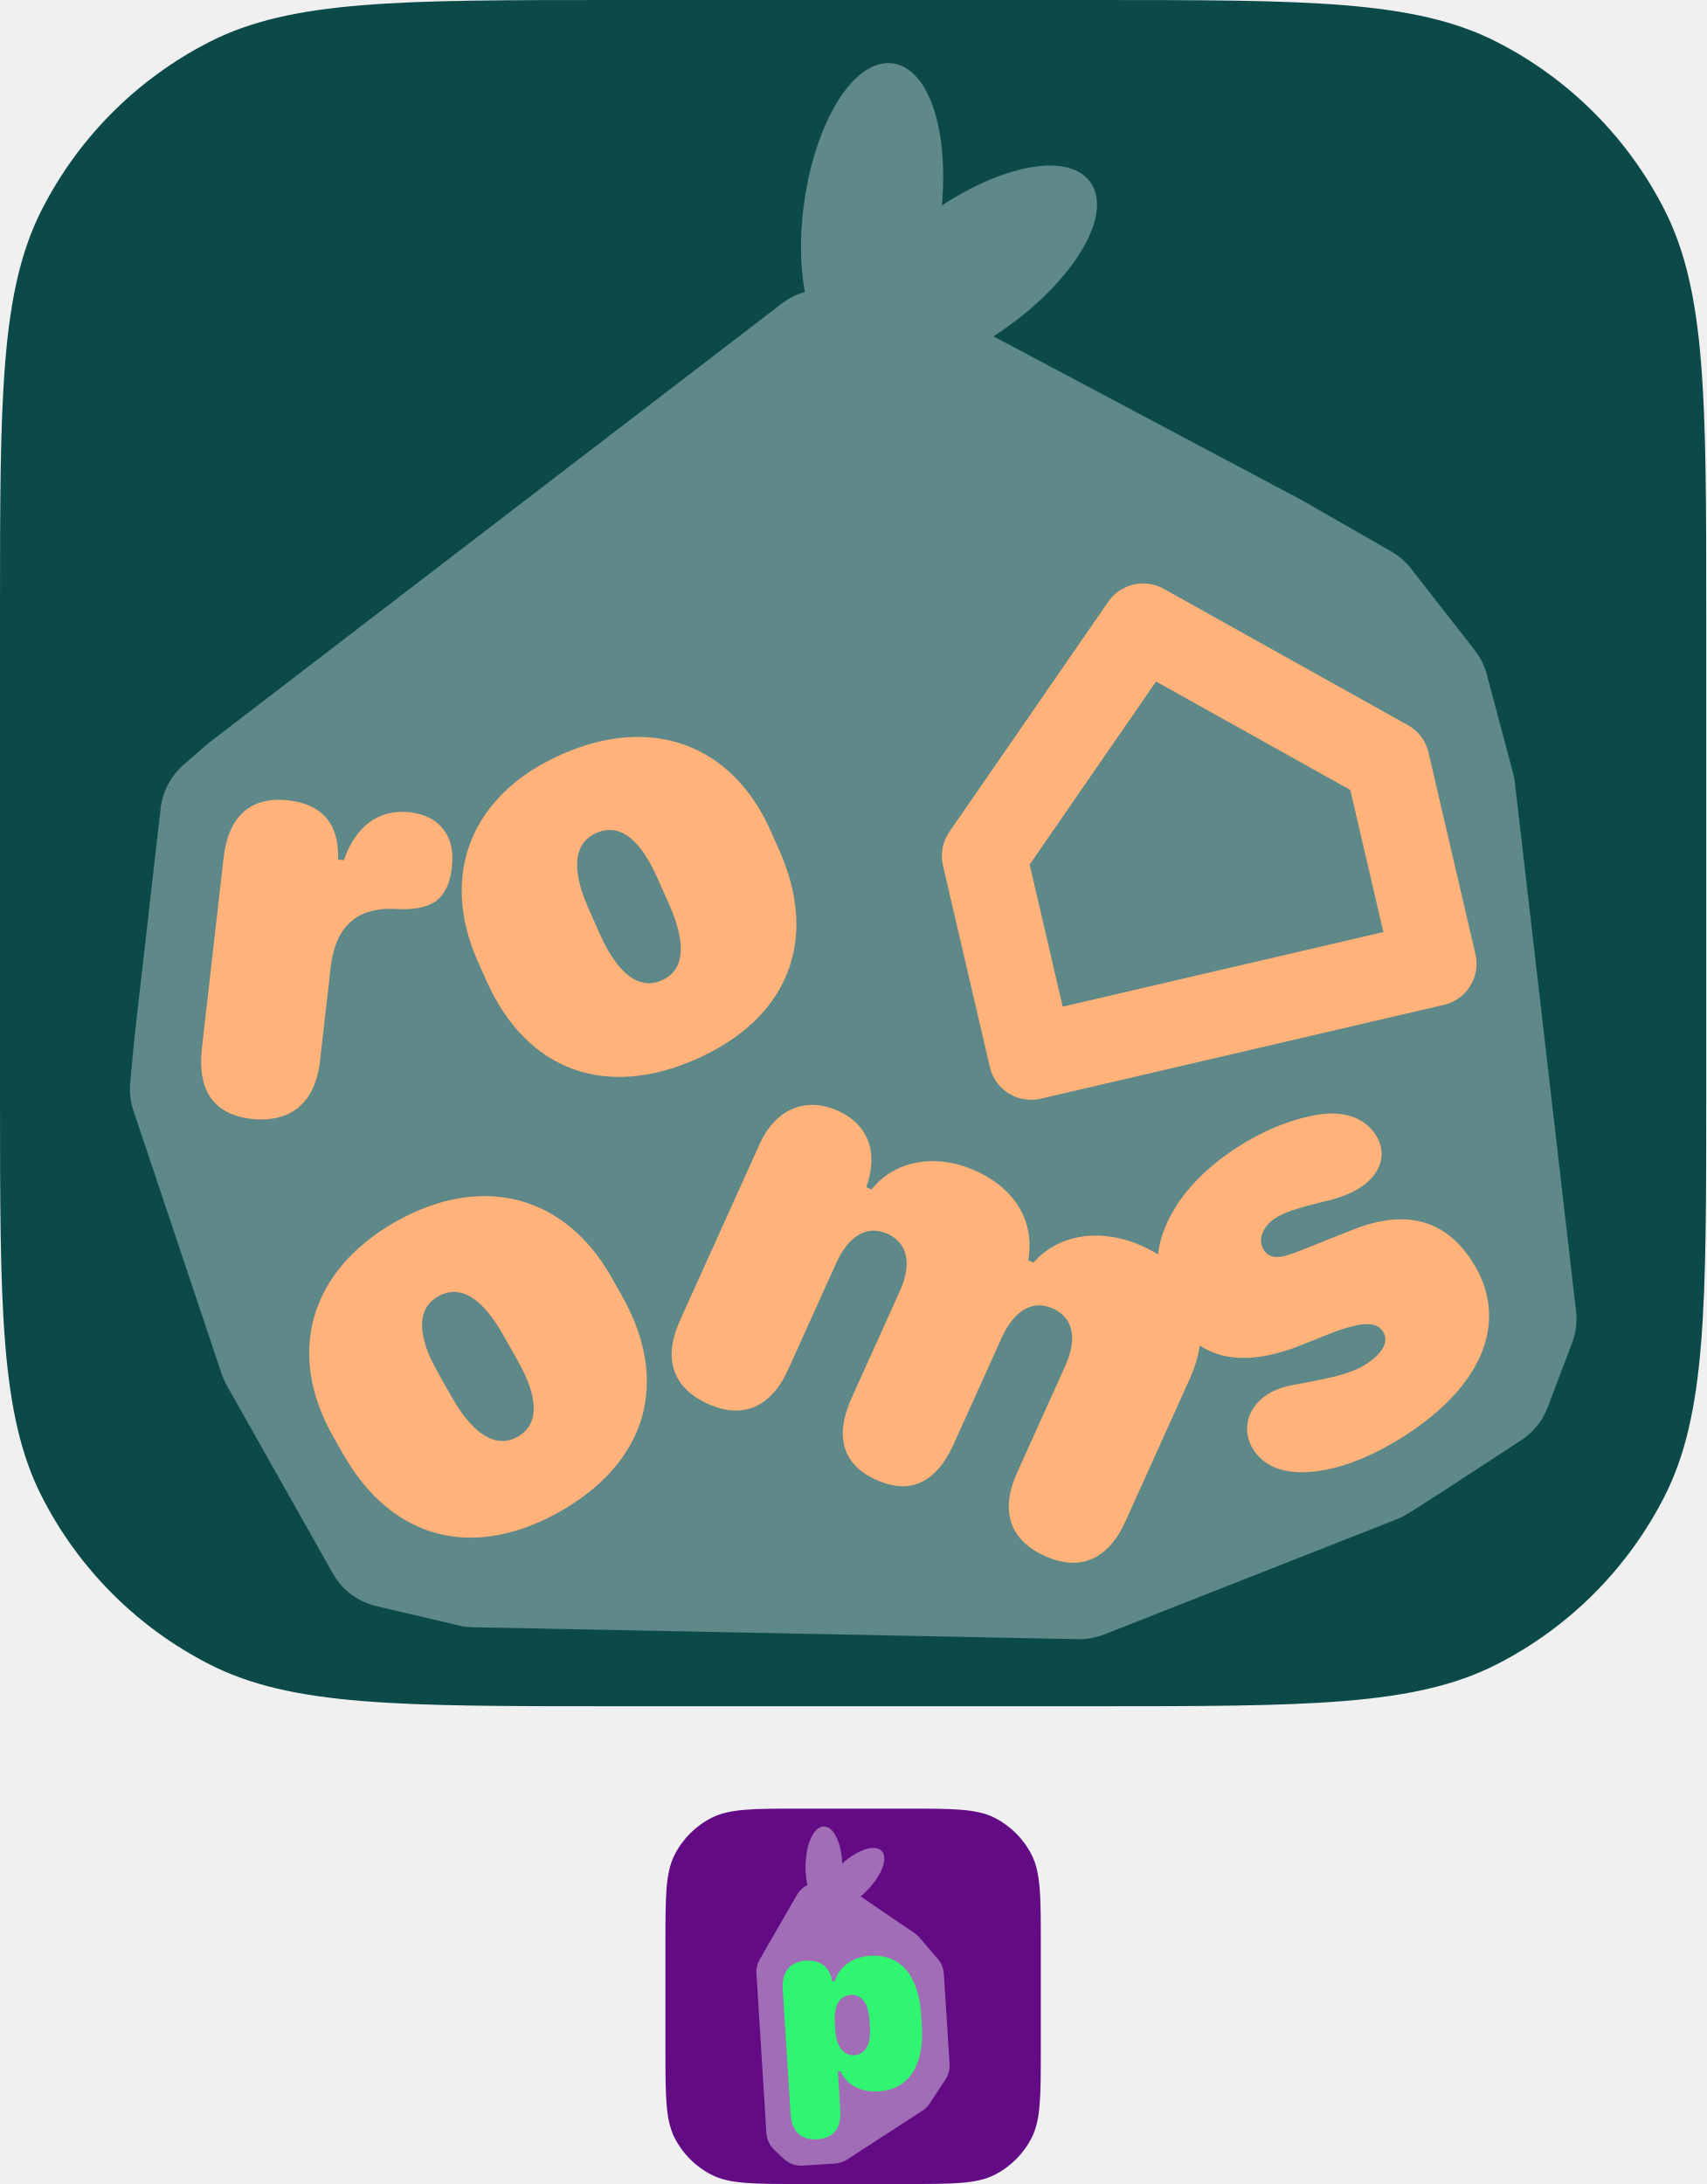
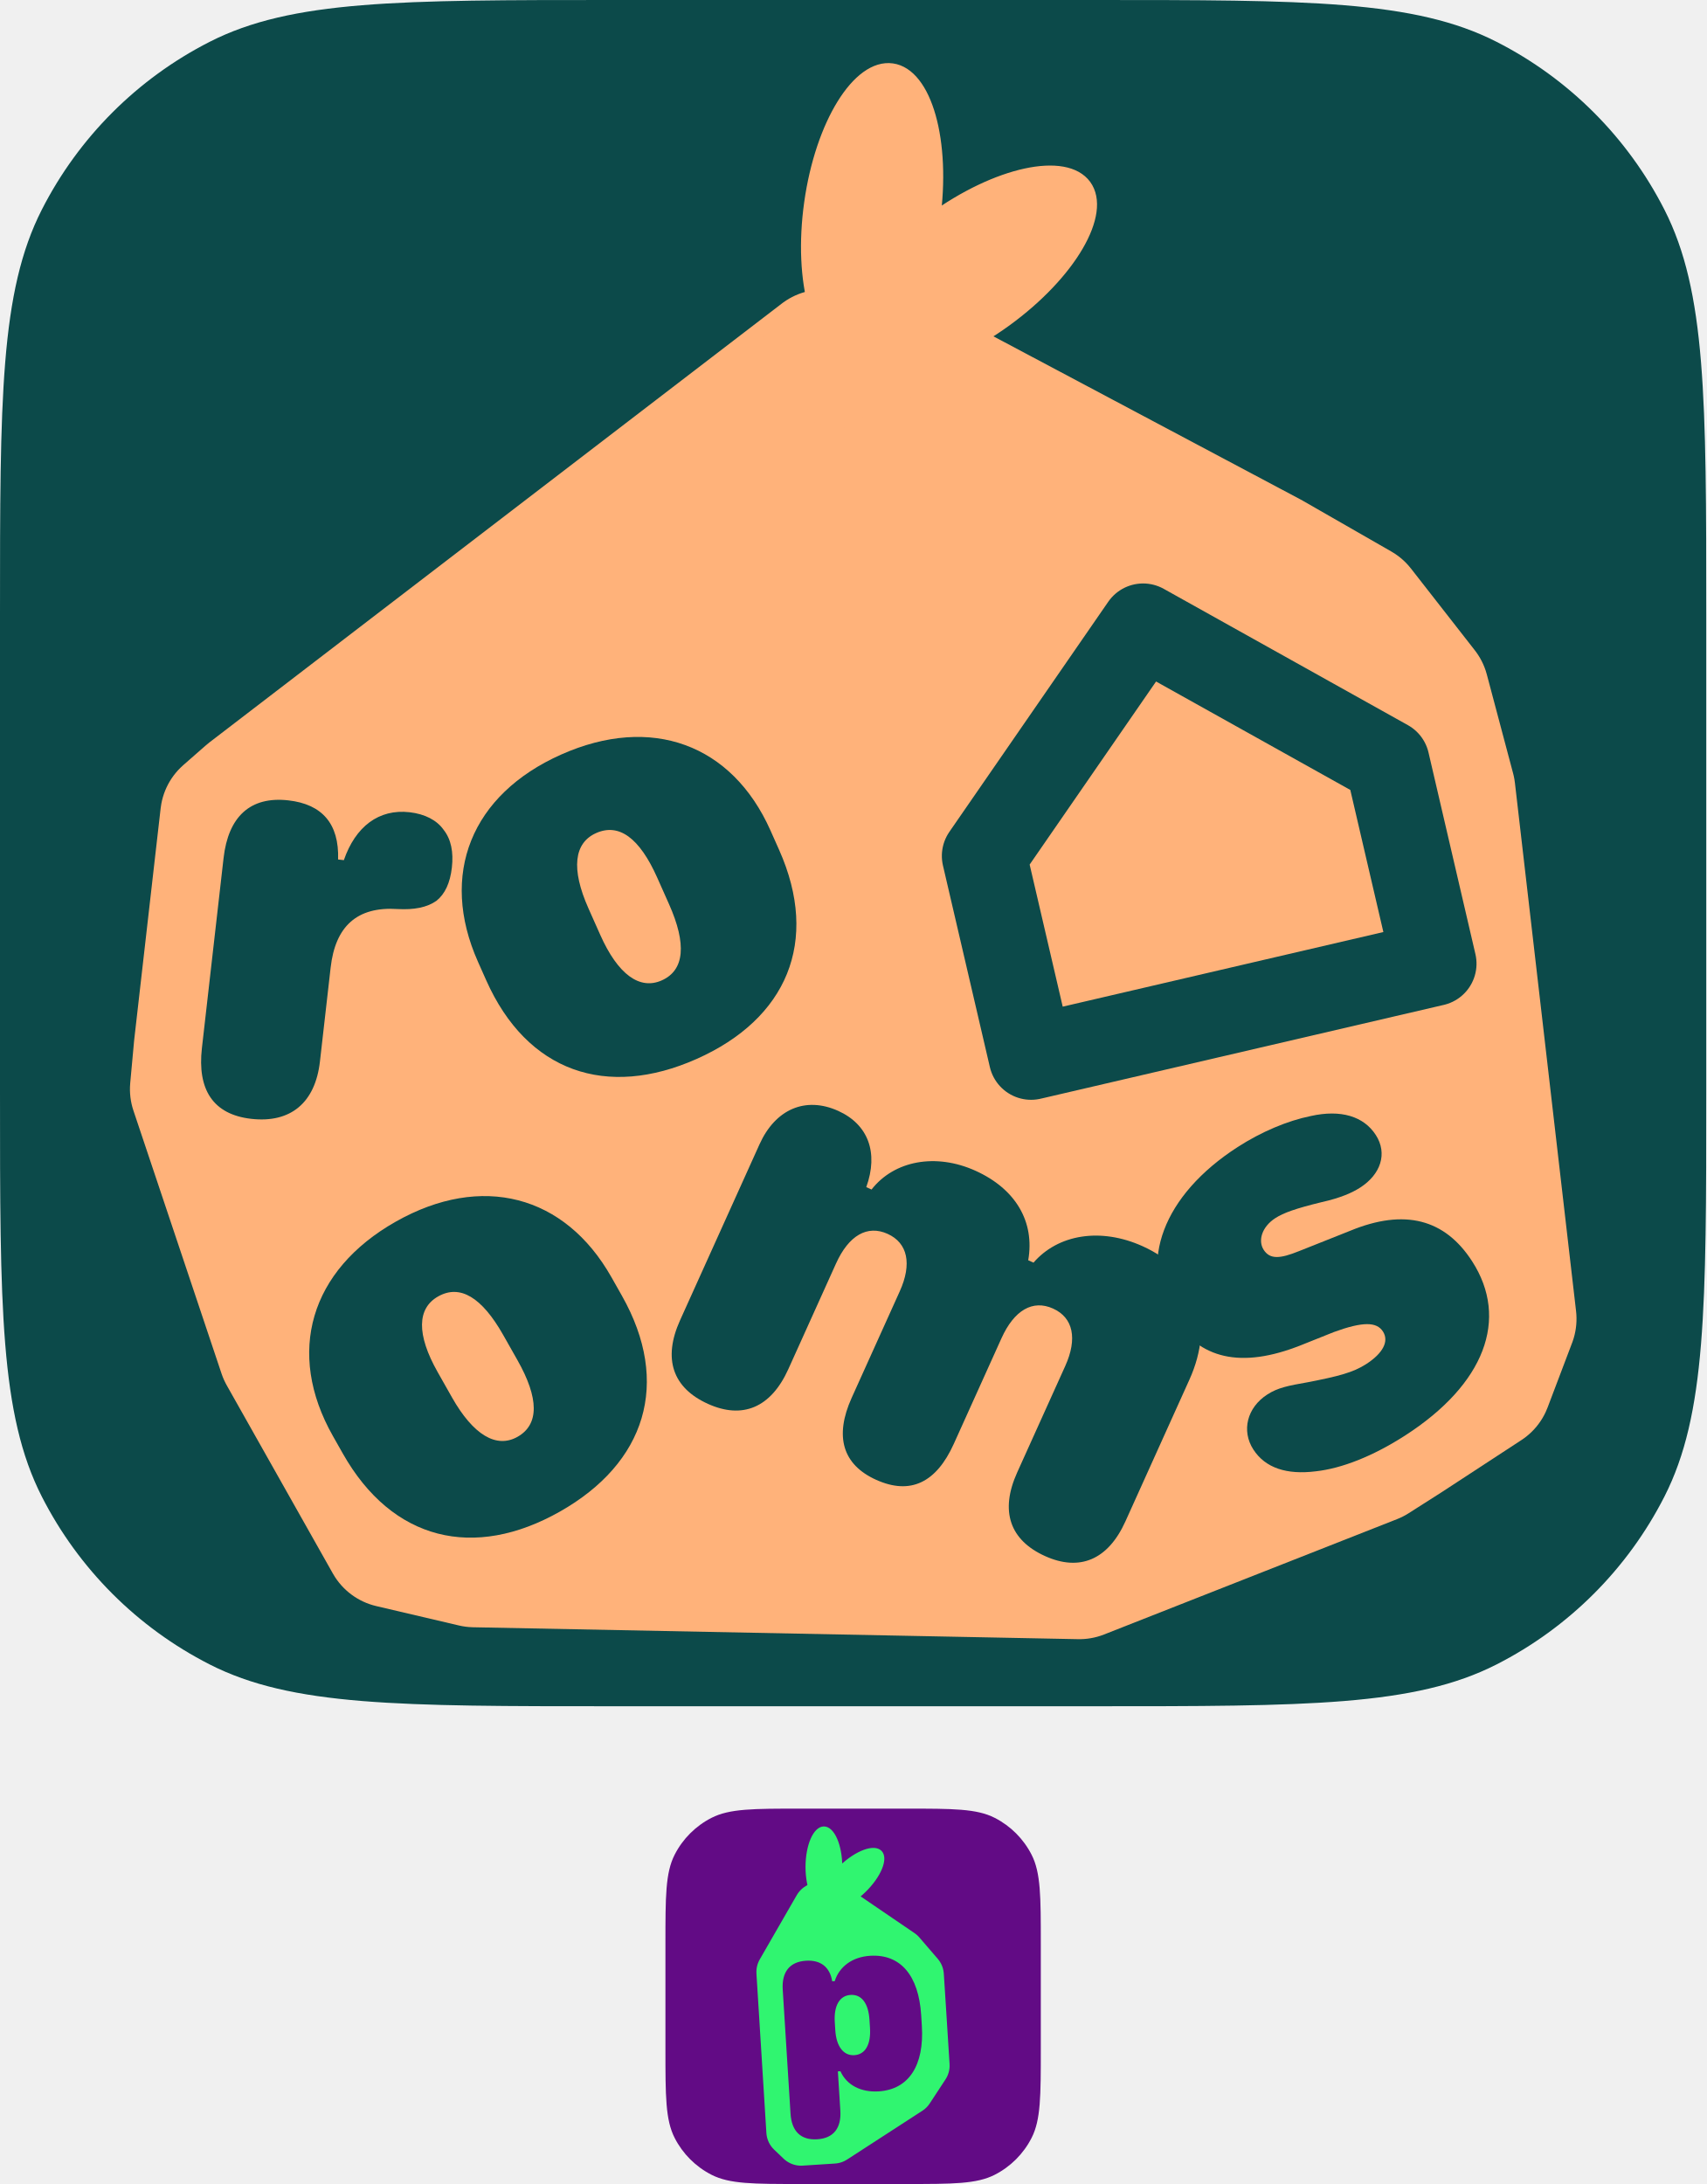
<svg xmlns="http://www.w3.org/2000/svg" viewBox="0 0 200 256" width="200" height="256">
  <path d="M327.68 0c64.518 0 96.777 0 121.42 12.556a115.2 115.2 0 0 1 50.344 50.344c12.556 24.643 12.556 56.902 12.556 121.42L512 327.68c0 64.518 0 96.777 -12.556 121.42a115.2 115.2 0 0 1 -50.344 50.344c-24.643 12.556 -56.902 12.556 -121.42 12.556L184.32 512c-64.518 0 -96.777 0 -121.42 -12.556a115.2 115.2 0 0 1 -50.344 -50.344c-12.556 -24.643 -12.556 -56.902 -12.556 -121.42L0 184.32c0 -64.518 0 -96.777 12.556 -121.42a115.2 115.2 0 0 1 50.344 -50.344c24.643 -12.556 56.902 -12.556 121.42 -12.556Z" transform="scale(0.390625)" fill="#0C4A4A" />
  <g transform="translate(-11.6 -25.6) scale(1.132) rotate(-4 100 110)">
-     <g opacity="0.34" fill="#FFFFFF" stroke="#FFFFFF">
+     <g opacity="1" fill="#FFB27A" stroke="#FFB27A">
      <path d="M29.1 130.5 L29.8 126.2 L33.4 106.8 L34.2 102.5 L36.7 100.6 L99.0 59.4 L105.0 59.4 L143.6 83.5 L152.4 89.4 L158.4 98.3 L160.4 108.7 L162.9 163.7 L159.9 170.2 L151.3 175.0 L147.8 176.9 L116.7 186.7 L54.3 181.1 L45.9 178.5 L36.3 158.3 Z" stroke-width="14" stroke-linejoin="round" />
      <ellipse cx="102.0" cy="44.4" rx="6.6" ry="15.0" transform="rotate(12 102.0 59.4)" />
      <ellipse cx="102.0" cy="44.4" rx="6.6" ry="15.0" transform="rotate(58 102.0 59.4)" />
      <ellipse cx="102.0" cy="59.4" rx="9.0" ry="7.0" />
    </g>
-     <path d="M-22 0 L-22 22 L22 22 L22 0 L0 -20 Z" transform="translate(133.2 108.7) rotate(-9.1) scale(0.974)" fill="none" stroke="#FFB27A" stroke-width="9.0" stroke-linejoin="round" stroke-linecap="round" />
-     <g fill="#FFB27A">
+     <path d="M-22 0 L-22 22 L22 22 L22 0 L0 -20 Z" transform="translate(133.2 108.7) rotate(-9.1) scale(0.974)" fill="none" stroke="#0C4A4A" stroke-width="9.0" stroke-linejoin="round" stroke-linecap="round" />
+     <g fill="#0C4A4A">
      <path d="M0 -17.6C-10.2 -17.6 -16.6 -11.4 -16.6 -1.5V0.6C-16.6 11 -10.2 16.9 0 16.9C10.2 16.9 16.6 11 16.6 0.6V-1.6C16.6 -11.4 10.2 -17.6 0 -17.6ZM0 -8.7C2.6 -8.7 3.9 -6.4 3.9 -1.9V1.1C3.9 5.6 2.6 8 0 8C-2.5 8 -3.9 5.6 -3.9 1.1V-1.9C-3.9 -6.4 -2.5 -8.7 0 -8.7Z" transform="translate(56.2 161.5) rotate(-25.5)" />
      <path d="M25.3 9.6V-6.5C25.3 -13 21.4 -17.1 15.2 -17.1C10.4 -17.1 6.7 -14.6 5.6 -10.9H5C4 -14.8 0.8 -17.1 -3.8 -17.1C-8.3 -17.1 -11.9 -14.6 -12.8 -10.9H-13.4C-13.7 -14.7 -15.9 -16.9 -19.3 -16.9C-23 -16.9 -25.3 -14.4 -25.3 -10.4V9.6C-25.3 14 -23.1 16.3 -19.1 16.3C-15.2 16.3 -13 14 -13 9.6V-2.4C-13 -5.6 -11.7 -7.4 -9.4 -7.4C-7.1 -7.4 -5.8 -5.6 -5.8 -2.5V9.6C-5.8 14 -3.8 16.3 0 16.3C3.9 16.3 5.8 14 5.8 9.6V-2.4C5.8 -5.6 7.1 -7.4 9.4 -7.4C11.7 -7.4 13 -5.6 13 -2.5V9.6C13 14 15.2 16.3 19.2 16.3C23.1 16.3 25.3 14 25.3 9.6Z" transform="translate(104.1 161.4) rotate(28.3)" />
      <path d="M-14.8 9.6C-14.8 11.9 -13.3 13.7 -10.6 15C-8.2 16.2 -4.8 16.9 -0.8 16.9C9 16.9 14.8 12.6 14.8 5.5C14.8 0.3 11.9 -2.9 5.9 -4L0.3 -5.1C-1.8 -5.5 -2.7 -6 -2.7 -7.2C-2.7 -8.3 -1.6 -9.3 0.1 -9.3C1.1 -9.3 2.4 -9 5 -8.1C6.9 -7.4 8.2 -7.2 9.2 -7.2C11.7 -7.2 13.5 -8.6 13.5 -10.9C13.5 -13.2 11.9 -15.1 8.9 -16.2C6.6 -17.1 3.7 -17.6 0.8 -17.6C-8.4 -17.6 -14.4 -13.1 -14.4 -6.4C-14.4 -1.3 -11.4 1.9 -4.8 3.2L-1.2 3.9C1.9 4.6 3.1 5.4 3.1 6.6C3.1 7.8 1.9 8.5 -0.2 8.5C-1.8 8.5 -3.3 8 -6.3 6.8C-8.2 6 -9.2 5.6 -10.5 5.6C-13 5.6 -14.8 7.3 -14.8 9.6Z" transform="translate(143.9 159.8) rotate(-28.8)" />
      <path d="M0.5 9.6V-0.2C0.5 -4.5 2.5 -6.8 6.7 -7C8.4 -7.1 9.7 -7.5 10.6 -8.3C11.4 -9.1 11.8 -10.3 11.8 -11.9C11.8 -13.5 11.4 -14.8 10.5 -15.7C9.7 -16.6 8.4 -17.1 6.8 -17.1C3.6 -17.1 1.4 -15 0.6 -11.4H0C-0.3 -15.1 -2.3 -16.9 -5.8 -16.9C-9.8 -16.9 -11.8 -14.5 -11.8 -10.2V9.6C-11.8 13.9 -9.9 16.3 -5.9 16.3C-1.8 16.3 0.5 13.9 0.5 9.6Z" transform="translate(43.2 119.0) rotate(10.5)" />
      <path d="M0 -17.6C-10.2 -17.6 -16.6 -11.4 -16.6 -1.5V0.6C-16.6 11 -10.2 16.9 0 16.9C10.2 16.9 16.6 11 16.6 0.6V-1.6C16.6 -11.4 10.2 -17.6 0 -17.6ZM0 -8.7C2.6 -8.7 3.9 -6.4 3.9 -1.9V1.1C3.9 5.6 2.6 8 0 8C-2.5 8 -3.9 5.6 -3.9 1.1V-1.9C-3.9 -6.4 -2.5 -8.7 0 -8.7Z" transform="translate(75.1 115.1) rotate(-20.0)" />
    </g>
  </g>
  <svg x="78.0" y="212" width="44" height="44" viewBox="0 0 200 200">
    <path d="M327.68 0c64.518 0 96.777 0 121.42 12.556a115.2 115.2 0 0 1 50.344 50.344c12.556 24.643 12.556 56.902 12.556 121.42L512 327.68c0 64.518 0 96.777 -12.556 121.42a115.2 115.2 0 0 1 -50.344 50.344c-24.643 12.556 -56.902 12.556 -121.42 12.556L184.32 512c-64.518 0 -96.777 0 -121.42 -12.556a115.2 115.2 0 0 1 -50.344 -50.344c-12.556 -24.643 -12.556 -56.902 -12.556 -121.42L0 184.32c0 -64.518 0 -96.777 12.556 -121.42a115.2 115.2 0 0 1 50.344 -50.344c24.643 -12.556 56.902 -12.556 121.42 -12.556Z" transform="scale(0.390625)" fill="#620B85" />
    <g transform="translate(2.2 1.2) scale(0.960) rotate(-12 100 110)">
-       <g opacity="0.4" fill="#FFFFFF" stroke="#FFFFFF">
+       <g opacity="1" fill="#30F570" stroke="#30F570">
        <path d="M54.3 169.7 L67.3 82.0 L94.8 51.4 L100.8 51.4 L133.8 85.9 L141.3 99.6 L138.1 121.5 L134.0 149.3 L122.7 160.5 L76.2 178.3 L67.3 177.0 L58.4 175.7 Z" stroke-width="28" stroke-linejoin="round" />
        <ellipse cx="97.8" cy="29.4" rx="9.7" ry="22.0" transform="rotate(12 97.8 51.4)" />
        <ellipse cx="97.8" cy="29.4" rx="9.7" ry="22.0" transform="rotate(58 97.8 51.4)" />
        <ellipse cx="97.8" cy="51.4" rx="16.0" ry="14.0" />
      </g>
-       <path d="M-10.2 46V24.2H-8.8C-5.8 32.1 1.8 36.7 11.7 36.7C28.4 36.7 37.9 24 37.9 1.9V-4.1C37.9 -26.2 28.5 -38.7 11.7 -38.7C1.7 -38.7 -5.8 -33.7 -8.8 -25.9H-10.2C-11 -33.9 -15.9 -38.2 -24 -38.2C-33.1 -38.2 -37.9 -32.8 -37.9 -23V46C-37.9 55.8 -33.1 61.1 -24 61.1C-15 61.1 -10.2 55.8 -10.2 46ZM-10.2 1.3V-3.2C-10.2 -12.5 -6.5 -17.7 -0.5 -17.7C5.6 -17.7 9.1 -12.5 9.1 -3.2V1.3C9.1 10.4 5.6 15.8 -0.5 15.8C-6.5 15.8 -10.2 10.4 -10.2 1.3Z" transform="translate(100 120) rotate(8.4)" fill="#30F570" />
+       <path d="M-10.2 46V24.2H-8.8C-5.8 32.1 1.8 36.7 11.7 36.7C28.4 36.7 37.9 24 37.9 1.9V-4.1C37.9 -26.2 28.5 -38.7 11.7 -38.7C1.7 -38.7 -5.8 -33.7 -8.8 -25.9H-10.2C-11 -33.9 -15.9 -38.2 -24 -38.2C-33.1 -38.2 -37.9 -32.8 -37.9 -23V46C-37.9 55.8 -33.1 61.1 -24 61.1C-15 61.1 -10.2 55.8 -10.2 46ZM-10.2 1.3V-3.2C-10.2 -12.5 -6.5 -17.7 -0.5 -17.7C5.6 -17.7 9.1 -12.5 9.1 -3.2V1.3C9.1 10.4 5.6 15.8 -0.5 15.8C-6.5 15.8 -10.2 10.4 -10.2 1.3Z" transform="translate(100 120) rotate(8.4)" fill="#620B85" />
    </g>
  </svg>
</svg>
